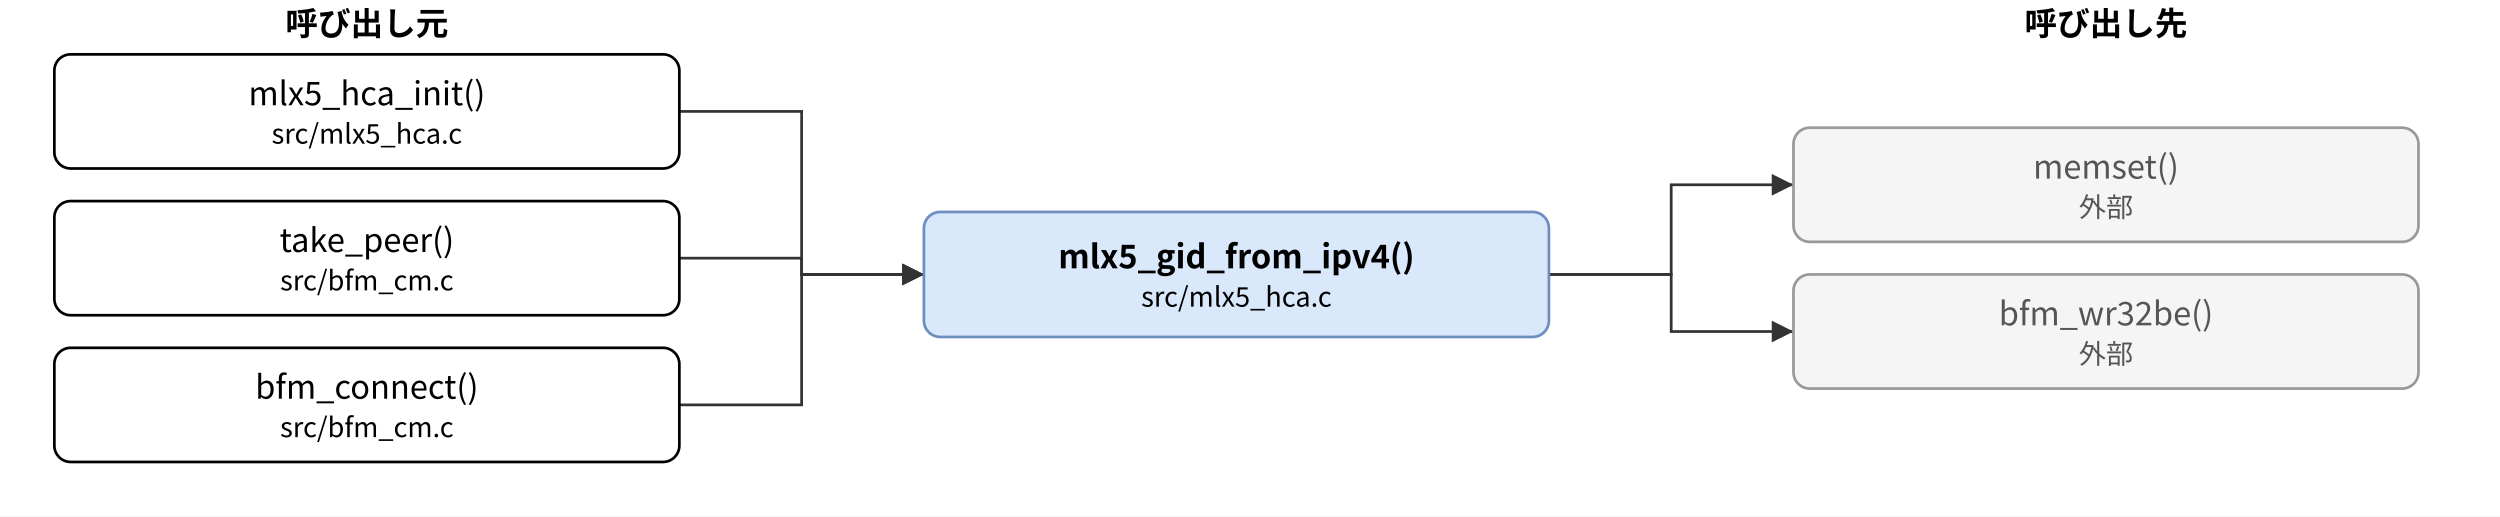
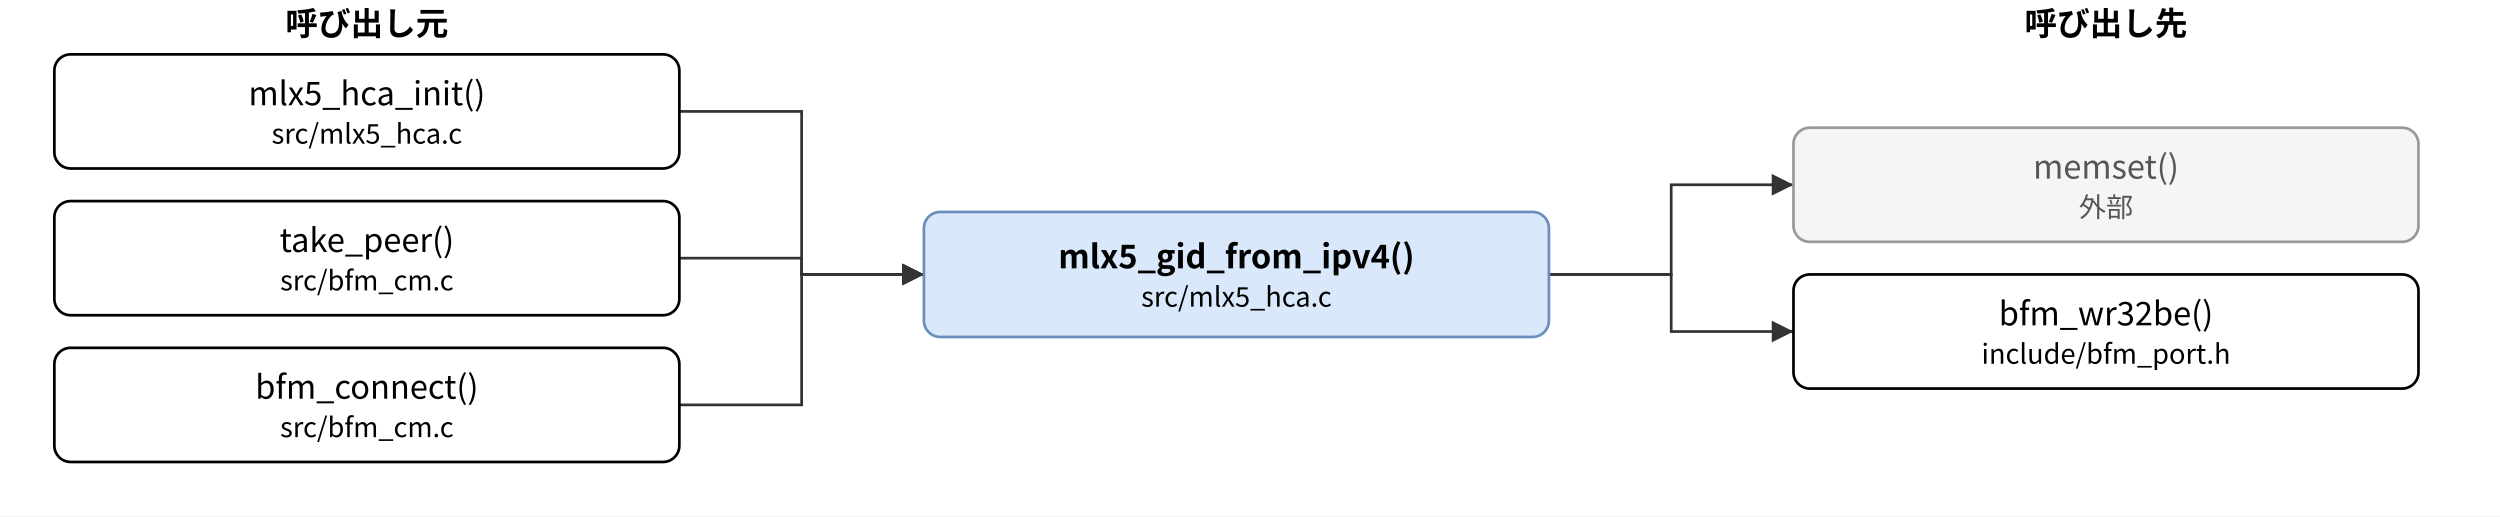
- <svg xmlns="http://www.w3.org/2000/svg" version="1.1" width="920" height="190" viewBox="0 0 920 190" font-family="Noto Sans CJK JP, Meiryo, sans-serif" content="&lt;mxfile host=&quot;bfmem-gen&quot; type=&quot;device&quot;&gt;&lt;diagram id=&quot;8dd4f11dda4a560e9788&quot; name=&quot;mlx5_gid_from_ipv4 関係&quot;&gt;&lt;mxGraphModel dx=&quot;800&quot; dy=&quot;600&quot; grid=&quot;0&quot; gridSize=&quot;10&quot; guides=&quot;1&quot; tooltips=&quot;1&quot; connect=&quot;1&quot; arrows=&quot;1&quot; fold=&quot;1&quot; page=&quot;0&quot; pageScale=&quot;1&quot; math=&quot;0&quot; shadow=&quot;0&quot;&gt;&lt;root&gt;&lt;mxCell id=&quot;0&quot;/&gt;&lt;mxCell id=&quot;1&quot; parent=&quot;0&quot;/&gt;&lt;mxCell id=&quot;c&quot; value=&quot;mlx5_gid_from_ipv4()&amp;lt;br&amp;gt;&amp;lt;font style=&amp;quot;font-size:10px&amp;quot;&amp;gt;src/mlx5_hca.c&amp;lt;/font&amp;gt;&quot; style=&quot;rounded=1;whiteSpace=wrap;html=1;fillColor=#dae8fc;strokeColor=#6c8ebf;fontStyle=1;&quot; vertex=&quot;1&quot; parent=&quot;1&quot;&gt;&lt;mxGeometry x=&quot;340.0&quot; y=&quot;78.0&quot; width=&quot;230.0&quot; height=&quot;46.0&quot; as=&quot;geometry&quot;/&gt;&lt;/mxCell&gt;&lt;mxCell id=&quot;l0&quot; value=&quot;mlx5_hca_init()&amp;lt;br&amp;gt;&amp;lt;font style=&amp;quot;font-size:10px&amp;quot;&amp;gt;src/mlx5_hca.c&amp;lt;/font&amp;gt;&quot; style=&quot;rounded=1;whiteSpace=wrap;html=1;&quot; vertex=&quot;1&quot; parent=&quot;1&quot;&gt;&lt;mxGeometry x=&quot;20.0&quot; y=&quot;20.0&quot; width=&quot;230.0&quot; height=&quot;42.0&quot; as=&quot;geometry&quot;/&gt;&lt;/mxCell&gt;&lt;mxCell id=&quot;l1&quot; value=&quot;take_peer()&amp;lt;br&amp;gt;&amp;lt;font style=&amp;quot;font-size:10px&amp;quot;&amp;gt;src/bfm_cm.c&amp;lt;/font&amp;gt;&quot; style=&quot;rounded=1;whiteSpace=wrap;html=1;&quot; vertex=&quot;1&quot; parent=&quot;1&quot;&gt;&lt;mxGeometry x=&quot;20.0&quot; y=&quot;74.0&quot; width=&quot;230.0&quot; height=&quot;42.0&quot; as=&quot;geometry&quot;/&gt;&lt;/mxCell&gt;&lt;mxCell id=&quot;l2&quot; value=&quot;bfm_connect()&amp;lt;br&amp;gt;&amp;lt;font style=&amp;quot;font-size:10px&amp;quot;&amp;gt;src/bfm_cm.c&amp;lt;/font&amp;gt;&quot; style=&quot;rounded=1;whiteSpace=wrap;html=1;&quot; vertex=&quot;1&quot; parent=&quot;1&quot;&gt;&lt;mxGeometry x=&quot;20.0&quot; y=&quot;128.0&quot; width=&quot;230.0&quot; height=&quot;42.0&quot; as=&quot;geometry&quot;/&gt;&lt;/mxCell&gt;&lt;mxCell id=&quot;r0&quot; value=&quot;memset()&amp;lt;br&amp;gt;&amp;lt;font style=&amp;quot;font-size:10px&amp;quot;&amp;gt;外部&amp;lt;/font&amp;gt;&quot; style=&quot;rounded=1;whiteSpace=wrap;html=1;fillColor=#f5f5f5;strokeColor=#999999;fontColor=#555555;&quot; vertex=&quot;1&quot; parent=&quot;1&quot;&gt;&lt;mxGeometry x=&quot;660.0&quot; y=&quot;47.0&quot; width=&quot;230.0&quot; height=&quot;42.0&quot; as=&quot;geometry&quot;/&gt;&lt;/mxCell&gt;&lt;mxCell id=&quot;r1&quot; value=&quot;bfm_wr32be()&amp;lt;br&amp;gt;&amp;lt;font style=&amp;quot;font-size:10px&amp;quot;&amp;gt;外部&amp;lt;/font&amp;gt;&quot; style=&quot;rounded=1;whiteSpace=wrap;html=1;fillColor=#f5f5f5;strokeColor=#999999;fontColor=#555555;&quot; vertex=&quot;1&quot; parent=&quot;1&quot;&gt;&lt;mxGeometry x=&quot;660.0&quot; y=&quot;101.0&quot; width=&quot;230.0&quot; height=&quot;42.0&quot; as=&quot;geometry&quot;/&gt;&lt;/mxCell&gt;&lt;mxCell id=&quot;e0&quot; value=&quot;&quot; style=&quot;edgeStyle=none;html=1;rounded=0;endArrow=block;endFill=1;exitX=1;exitY=0.5;exitDx=0;exitDy=0;exitPerimeter=0;entryX=0;entryY=0.5;entryDx=0;entryDy=0;entryPerimeter=0;&quot; edge=&quot;1&quot; parent=&quot;1&quot; source=&quot;l0&quot; target=&quot;c&quot;&gt;&lt;mxGeometry relative=&quot;1&quot; as=&quot;geometry&quot;&gt;&lt;Array as=&quot;points&quot;&gt;&lt;mxPoint x=&quot;295.0&quot; y=&quot;41.0&quot;/&gt;&lt;mxPoint x=&quot;295.0&quot; y=&quot;101.0&quot;/&gt;&lt;/Array&gt;&lt;/mxGeometry&gt;&lt;/mxCell&gt;&lt;mxCell id=&quot;e1&quot; value=&quot;&quot; style=&quot;edgeStyle=none;html=1;rounded=0;endArrow=block;endFill=1;exitX=1;exitY=0.5;exitDx=0;exitDy=0;exitPerimeter=0;entryX=0;entryY=0.5;entryDx=0;entryDy=0;entryPerimeter=0;&quot; edge=&quot;1&quot; parent=&quot;1&quot; source=&quot;l1&quot; target=&quot;c&quot;&gt;&lt;mxGeometry relative=&quot;1&quot; as=&quot;geometry&quot;&gt;&lt;Array as=&quot;points&quot;&gt;&lt;mxPoint x=&quot;295.0&quot; y=&quot;95.0&quot;/&gt;&lt;mxPoint x=&quot;295.0&quot; y=&quot;101.0&quot;/&gt;&lt;/Array&gt;&lt;/mxGeometry&gt;&lt;/mxCell&gt;&lt;mxCell id=&quot;e2&quot; value=&quot;&quot; style=&quot;edgeStyle=none;html=1;rounded=0;endArrow=block;endFill=1;exitX=1;exitY=0.5;exitDx=0;exitDy=0;exitPerimeter=0;entryX=0;entryY=0.5;entryDx=0;entryDy=0;entryPerimeter=0;&quot; edge=&quot;1&quot; parent=&quot;1&quot; source=&quot;l2&quot; target=&quot;c&quot;&gt;&lt;mxGeometry relative=&quot;1&quot; as=&quot;geometry&quot;&gt;&lt;Array as=&quot;points&quot;&gt;&lt;mxPoint x=&quot;295.0&quot; y=&quot;149.0&quot;/&gt;&lt;mxPoint x=&quot;295.0&quot; y=&quot;101.0&quot;/&gt;&lt;/Array&gt;&lt;/mxGeometry&gt;&lt;/mxCell&gt;&lt;mxCell id=&quot;e3&quot; value=&quot;&quot; style=&quot;edgeStyle=none;html=1;rounded=0;endArrow=block;endFill=1;exitX=1;exitY=0.5;exitDx=0;exitDy=0;exitPerimeter=0;entryX=0;entryY=0.5;entryDx=0;entryDy=0;entryPerimeter=0;&quot; edge=&quot;1&quot; parent=&quot;1&quot; source=&quot;c&quot; target=&quot;r0&quot;&gt;&lt;mxGeometry relative=&quot;1&quot; as=&quot;geometry&quot;&gt;&lt;Array as=&quot;points&quot;&gt;&lt;mxPoint x=&quot;615.0&quot; y=&quot;101.0&quot;/&gt;&lt;mxPoint x=&quot;615.0&quot; y=&quot;68.0&quot;/&gt;&lt;/Array&gt;&lt;/mxGeometry&gt;&lt;/mxCell&gt;&lt;mxCell id=&quot;e4&quot; value=&quot;&quot; style=&quot;edgeStyle=none;html=1;rounded=0;endArrow=block;endFill=1;exitX=1;exitY=0.5;exitDx=0;exitDy=0;exitPerimeter=0;entryX=0;entryY=0.5;entryDx=0;entryDy=0;entryPerimeter=0;&quot; edge=&quot;1&quot; parent=&quot;1&quot; source=&quot;c&quot; target=&quot;r1&quot;&gt;&lt;mxGeometry relative=&quot;1&quot; as=&quot;geometry&quot;&gt;&lt;Array as=&quot;points&quot;&gt;&lt;mxPoint x=&quot;615.0&quot; y=&quot;101.0&quot;/&gt;&lt;mxPoint x=&quot;615.0&quot; y=&quot;122.0&quot;/&gt;&lt;/Array&gt;&lt;/mxGeometry&gt;&lt;/mxCell&gt;&lt;mxCell id=&quot;h0&quot; value=&quot;呼び出し元&quot; style=&quot;text;html=1;align=center;fontStyle=1;&quot; vertex=&quot;1&quot; parent=&quot;1&quot;&gt;&lt;mxGeometry x=&quot;55.0&quot; y=&quot;0&quot; width=&quot;160&quot; height=&quot;18&quot; as=&quot;geometry&quot;/&gt;&lt;/mxCell&gt;&lt;mxCell id=&quot;h1&quot; value=&quot;呼び出し先&quot; style=&quot;text;html=1;align=center;fontStyle=1;&quot; vertex=&quot;1&quot; parent=&quot;1&quot;&gt;&lt;mxGeometry x=&quot;695.0&quot; y=&quot;0&quot; width=&quot;160&quot; height=&quot;18&quot; as=&quot;geometry&quot;/&gt;&lt;/mxCell&gt;&lt;/root&gt;&lt;/mxGraphModel&gt;&lt;/diagram&gt;&lt;/mxfile&gt;">
+ <svg xmlns="http://www.w3.org/2000/svg" version="1.1" width="920" height="190" viewBox="0 0 920 190" font-family="Noto Sans CJK JP, Meiryo, sans-serif" content="&lt;mxfile host=&quot;bfmem-gen&quot; type=&quot;device&quot;&gt;&lt;diagram id=&quot;8dd4f11dda4a560e9788&quot; name=&quot;mlx5_gid_from_ipv4 関係&quot;&gt;&lt;mxGraphModel dx=&quot;800&quot; dy=&quot;600&quot; grid=&quot;0&quot; gridSize=&quot;10&quot; guides=&quot;1&quot; tooltips=&quot;1&quot; connect=&quot;1&quot; arrows=&quot;1&quot; fold=&quot;1&quot; page=&quot;0&quot; pageScale=&quot;1&quot; math=&quot;0&quot; shadow=&quot;0&quot;&gt;&lt;root&gt;&lt;mxCell id=&quot;0&quot;/&gt;&lt;mxCell id=&quot;1&quot; parent=&quot;0&quot;/&gt;&lt;mxCell id=&quot;c&quot; value=&quot;mlx5_gid_from_ipv4()&amp;lt;br&amp;gt;&amp;lt;font style=&amp;quot;font-size:10px&amp;quot;&amp;gt;src/mlx5_hca.c&amp;lt;/font&amp;gt;&quot; style=&quot;rounded=1;whiteSpace=wrap;html=1;fillColor=#dae8fc;strokeColor=#6c8ebf;fontStyle=1;&quot; vertex=&quot;1&quot; parent=&quot;1&quot;&gt;&lt;mxGeometry x=&quot;340.0&quot; y=&quot;78.0&quot; width=&quot;230.0&quot; height=&quot;46.0&quot; as=&quot;geometry&quot;/&gt;&lt;/mxCell&gt;&lt;mxCell id=&quot;l0&quot; value=&quot;mlx5_hca_init()&amp;lt;br&amp;gt;&amp;lt;font style=&amp;quot;font-size:10px&amp;quot;&amp;gt;src/mlx5_hca.c&amp;lt;/font&amp;gt;&quot; style=&quot;rounded=1;whiteSpace=wrap;html=1;&quot; vertex=&quot;1&quot; parent=&quot;1&quot;&gt;&lt;mxGeometry x=&quot;20.0&quot; y=&quot;20.0&quot; width=&quot;230.0&quot; height=&quot;42.0&quot; as=&quot;geometry&quot;/&gt;&lt;/mxCell&gt;&lt;mxCell id=&quot;l1&quot; value=&quot;take_peer()&amp;lt;br&amp;gt;&amp;lt;font style=&amp;quot;font-size:10px&amp;quot;&amp;gt;src/bfm_cm.c&amp;lt;/font&amp;gt;&quot; style=&quot;rounded=1;whiteSpace=wrap;html=1;&quot; vertex=&quot;1&quot; parent=&quot;1&quot;&gt;&lt;mxGeometry x=&quot;20.0&quot; y=&quot;74.0&quot; width=&quot;230.0&quot; height=&quot;42.0&quot; as=&quot;geometry&quot;/&gt;&lt;/mxCell&gt;&lt;mxCell id=&quot;l2&quot; value=&quot;bfm_connect()&amp;lt;br&amp;gt;&amp;lt;font style=&amp;quot;font-size:10px&amp;quot;&amp;gt;src/bfm_cm.c&amp;lt;/font&amp;gt;&quot; style=&quot;rounded=1;whiteSpace=wrap;html=1;&quot; vertex=&quot;1&quot; parent=&quot;1&quot;&gt;&lt;mxGeometry x=&quot;20.0&quot; y=&quot;128.0&quot; width=&quot;230.0&quot; height=&quot;42.0&quot; as=&quot;geometry&quot;/&gt;&lt;/mxCell&gt;&lt;mxCell id=&quot;r0&quot; value=&quot;memset()&amp;lt;br&amp;gt;&amp;lt;font style=&amp;quot;font-size:10px&amp;quot;&amp;gt;外部&amp;lt;/font&amp;gt;&quot; style=&quot;rounded=1;whiteSpace=wrap;html=1;fillColor=#f5f5f5;strokeColor=#999999;fontColor=#555555;&quot; vertex=&quot;1&quot; parent=&quot;1&quot;&gt;&lt;mxGeometry x=&quot;660.0&quot; y=&quot;47.0&quot; width=&quot;230.0&quot; height=&quot;42.0&quot; as=&quot;geometry&quot;/&gt;&lt;/mxCell&gt;&lt;mxCell id=&quot;r1&quot; value=&quot;bfm_wr32be()&amp;lt;br&amp;gt;&amp;lt;font style=&amp;quot;font-size:10px&amp;quot;&amp;gt;include/bfm_port.h&amp;lt;/font&amp;gt;&quot; style=&quot;rounded=1;whiteSpace=wrap;html=1;&quot; vertex=&quot;1&quot; parent=&quot;1&quot;&gt;&lt;mxGeometry x=&quot;660.0&quot; y=&quot;101.0&quot; width=&quot;230.0&quot; height=&quot;42.0&quot; as=&quot;geometry&quot;/&gt;&lt;/mxCell&gt;&lt;mxCell id=&quot;e0&quot; value=&quot;&quot; style=&quot;edgeStyle=none;html=1;rounded=0;endArrow=block;endFill=1;exitX=1;exitY=0.5;exitDx=0;exitDy=0;exitPerimeter=0;entryX=0;entryY=0.5;entryDx=0;entryDy=0;entryPerimeter=0;&quot; edge=&quot;1&quot; parent=&quot;1&quot; source=&quot;l0&quot; target=&quot;c&quot;&gt;&lt;mxGeometry relative=&quot;1&quot; as=&quot;geometry&quot;&gt;&lt;Array as=&quot;points&quot;&gt;&lt;mxPoint x=&quot;295.0&quot; y=&quot;41.0&quot;/&gt;&lt;mxPoint x=&quot;295.0&quot; y=&quot;101.0&quot;/&gt;&lt;/Array&gt;&lt;/mxGeometry&gt;&lt;/mxCell&gt;&lt;mxCell id=&quot;e1&quot; value=&quot;&quot; style=&quot;edgeStyle=none;html=1;rounded=0;endArrow=block;endFill=1;exitX=1;exitY=0.5;exitDx=0;exitDy=0;exitPerimeter=0;entryX=0;entryY=0.5;entryDx=0;entryDy=0;entryPerimeter=0;&quot; edge=&quot;1&quot; parent=&quot;1&quot; source=&quot;l1&quot; target=&quot;c&quot;&gt;&lt;mxGeometry relative=&quot;1&quot; as=&quot;geometry&quot;&gt;&lt;Array as=&quot;points&quot;&gt;&lt;mxPoint x=&quot;295.0&quot; y=&quot;95.0&quot;/&gt;&lt;mxPoint x=&quot;295.0&quot; y=&quot;101.0&quot;/&gt;&lt;/Array&gt;&lt;/mxGeometry&gt;&lt;/mxCell&gt;&lt;mxCell id=&quot;e2&quot; value=&quot;&quot; style=&quot;edgeStyle=none;html=1;rounded=0;endArrow=block;endFill=1;exitX=1;exitY=0.5;exitDx=0;exitDy=0;exitPerimeter=0;entryX=0;entryY=0.5;entryDx=0;entryDy=0;entryPerimeter=0;&quot; edge=&quot;1&quot; parent=&quot;1&quot; source=&quot;l2&quot; target=&quot;c&quot;&gt;&lt;mxGeometry relative=&quot;1&quot; as=&quot;geometry&quot;&gt;&lt;Array as=&quot;points&quot;&gt;&lt;mxPoint x=&quot;295.0&quot; y=&quot;149.0&quot;/&gt;&lt;mxPoint x=&quot;295.0&quot; y=&quot;101.0&quot;/&gt;&lt;/Array&gt;&lt;/mxGeometry&gt;&lt;/mxCell&gt;&lt;mxCell id=&quot;e3&quot; value=&quot;&quot; style=&quot;edgeStyle=none;html=1;rounded=0;endArrow=block;endFill=1;exitX=1;exitY=0.5;exitDx=0;exitDy=0;exitPerimeter=0;entryX=0;entryY=0.5;entryDx=0;entryDy=0;entryPerimeter=0;&quot; edge=&quot;1&quot; parent=&quot;1&quot; source=&quot;c&quot; target=&quot;r0&quot;&gt;&lt;mxGeometry relative=&quot;1&quot; as=&quot;geometry&quot;&gt;&lt;Array as=&quot;points&quot;&gt;&lt;mxPoint x=&quot;615.0&quot; y=&quot;101.0&quot;/&gt;&lt;mxPoint x=&quot;615.0&quot; y=&quot;68.0&quot;/&gt;&lt;/Array&gt;&lt;/mxGeometry&gt;&lt;/mxCell&gt;&lt;mxCell id=&quot;e4&quot; value=&quot;&quot; style=&quot;edgeStyle=none;html=1;rounded=0;endArrow=block;endFill=1;exitX=1;exitY=0.5;exitDx=0;exitDy=0;exitPerimeter=0;entryX=0;entryY=0.5;entryDx=0;entryDy=0;entryPerimeter=0;&quot; edge=&quot;1&quot; parent=&quot;1&quot; source=&quot;c&quot; target=&quot;r1&quot;&gt;&lt;mxGeometry relative=&quot;1&quot; as=&quot;geometry&quot;&gt;&lt;Array as=&quot;points&quot;&gt;&lt;mxPoint x=&quot;615.0&quot; y=&quot;101.0&quot;/&gt;&lt;mxPoint x=&quot;615.0&quot; y=&quot;122.0&quot;/&gt;&lt;/Array&gt;&lt;/mxGeometry&gt;&lt;/mxCell&gt;&lt;mxCell id=&quot;h0&quot; value=&quot;呼び出し元&quot; style=&quot;text;html=1;align=center;fontStyle=1;&quot; vertex=&quot;1&quot; parent=&quot;1&quot;&gt;&lt;mxGeometry x=&quot;55.0&quot; y=&quot;0&quot; width=&quot;160&quot; height=&quot;18&quot; as=&quot;geometry&quot;/&gt;&lt;/mxCell&gt;&lt;mxCell id=&quot;h1&quot; value=&quot;呼び出し先&quot; style=&quot;text;html=1;align=center;fontStyle=1;&quot; vertex=&quot;1&quot; parent=&quot;1&quot;&gt;&lt;mxGeometry x=&quot;695.0&quot; y=&quot;0&quot; width=&quot;160&quot; height=&quot;18&quot; as=&quot;geometry&quot;/&gt;&lt;/mxCell&gt;&lt;/root&gt;&lt;/mxGraphModel&gt;&lt;/diagram&gt;&lt;/mxfile&gt;">
  <defs>
    <marker id="a" viewBox="0 0 10 10" refX="10" refY="5" markerWidth="8" markerHeight="8" orient="auto-start-reverse">
      <path d="M0,0 L10,5 L0,10 z" fill="#333333" />
    </marker>
  </defs>
  <rect x="0" y="0" width="920" height="190" fill="#ffffff" />
  <text x="135.0" y="13" font-size="12" font-weight="bold" text-anchor="middle">呼び出し元</text>
  <text x="775.0" y="13" font-size="12" font-weight="bold" text-anchor="middle">呼び出し先</text>
  <polyline points="250.0,41.0 295.0,41.0 295.0,101.0 340.0,101.0" fill="none" stroke="#333333" marker-end="url(#a)" />
  <polyline points="250.0,95.0 295.0,95.0 295.0,101.0 340.0,101.0" fill="none" stroke="#333333" marker-end="url(#a)" />
  <polyline points="250.0,149.0 295.0,149.0 295.0,101.0 340.0,101.0" fill="none" stroke="#333333" marker-end="url(#a)" />
  <polyline points="570.0,101.0 615.0,101.0 615.0,68.0 660.0,68.0" fill="none" stroke="#333333" marker-end="url(#a)" />
  <polyline points="570.0,101.0 615.0,101.0 615.0,122.0 660.0,122.0" fill="none" stroke="#333333" marker-end="url(#a)" />
  <rect x="340.0" y="78.0" width="230.0" height="46.0" rx="6" fill="#dae8fc" stroke="#6c8ebf" />
  <text x="455.0" y="93.5" font-size="12" text-anchor="middle" dominant-baseline="central" fill="#000000" font-weight="bold">mlx5_gid_from_ipv4()</text>
  <text x="455.0" y="108.5" font-size="10" text-anchor="middle" dominant-baseline="central" fill="#000000">src/mlx5_hca.c</text>
  <rect x="20.0" y="20.0" width="230.0" height="42.0" rx="6" fill="#ffffff" stroke="#000000" />
  <text x="135.0" y="33.5" font-size="12" text-anchor="middle" dominant-baseline="central" fill="#000000">mlx5_hca_init()</text>
  <text x="135.0" y="48.5" font-size="10" text-anchor="middle" dominant-baseline="central" fill="#000000">src/mlx5_hca.c</text>
  <rect x="20.0" y="74.0" width="230.0" height="42.0" rx="6" fill="#ffffff" stroke="#000000" />
  <text x="135.0" y="87.5" font-size="12" text-anchor="middle" dominant-baseline="central" fill="#000000">take_peer()</text>
  <text x="135.0" y="102.5" font-size="10" text-anchor="middle" dominant-baseline="central" fill="#000000">src/bfm_cm.c</text>
  <rect x="20.0" y="128.0" width="230.0" height="42.0" rx="6" fill="#ffffff" stroke="#000000" />
  <text x="135.0" y="141.5" font-size="12" text-anchor="middle" dominant-baseline="central" fill="#000000">bfm_connect()</text>
  <text x="135.0" y="156.5" font-size="10" text-anchor="middle" dominant-baseline="central" fill="#000000">src/bfm_cm.c</text>
  <rect x="660.0" y="47.0" width="230.0" height="42.0" rx="6" fill="#f5f5f5" stroke="#999999" />
  <text x="775.0" y="60.5" font-size="12" text-anchor="middle" dominant-baseline="central" fill="#555555">memset()</text>
  <text x="775.0" y="75.5" font-size="10" text-anchor="middle" dominant-baseline="central" fill="#555555">外部</text>
-   <rect x="660.0" y="101.0" width="230.0" height="42.0" rx="6" fill="#f5f5f5" stroke="#999999" />
-   <text x="775.0" y="114.5" font-size="12" text-anchor="middle" dominant-baseline="central" fill="#555555">bfm_wr32be()</text>
-   <text x="775.0" y="129.5" font-size="10" text-anchor="middle" dominant-baseline="central" fill="#555555">外部</text>
+   <rect x="660.0" y="101.0" width="230.0" height="42.0" rx="6" fill="#ffffff" stroke="#000000" />
+   <text x="775.0" y="114.5" font-size="12" text-anchor="middle" dominant-baseline="central" fill="#000000">bfm_wr32be()</text>
+   <text x="775.0" y="129.5" font-size="10" text-anchor="middle" dominant-baseline="central" fill="#000000">include/bfm_port.h</text>
</svg>
